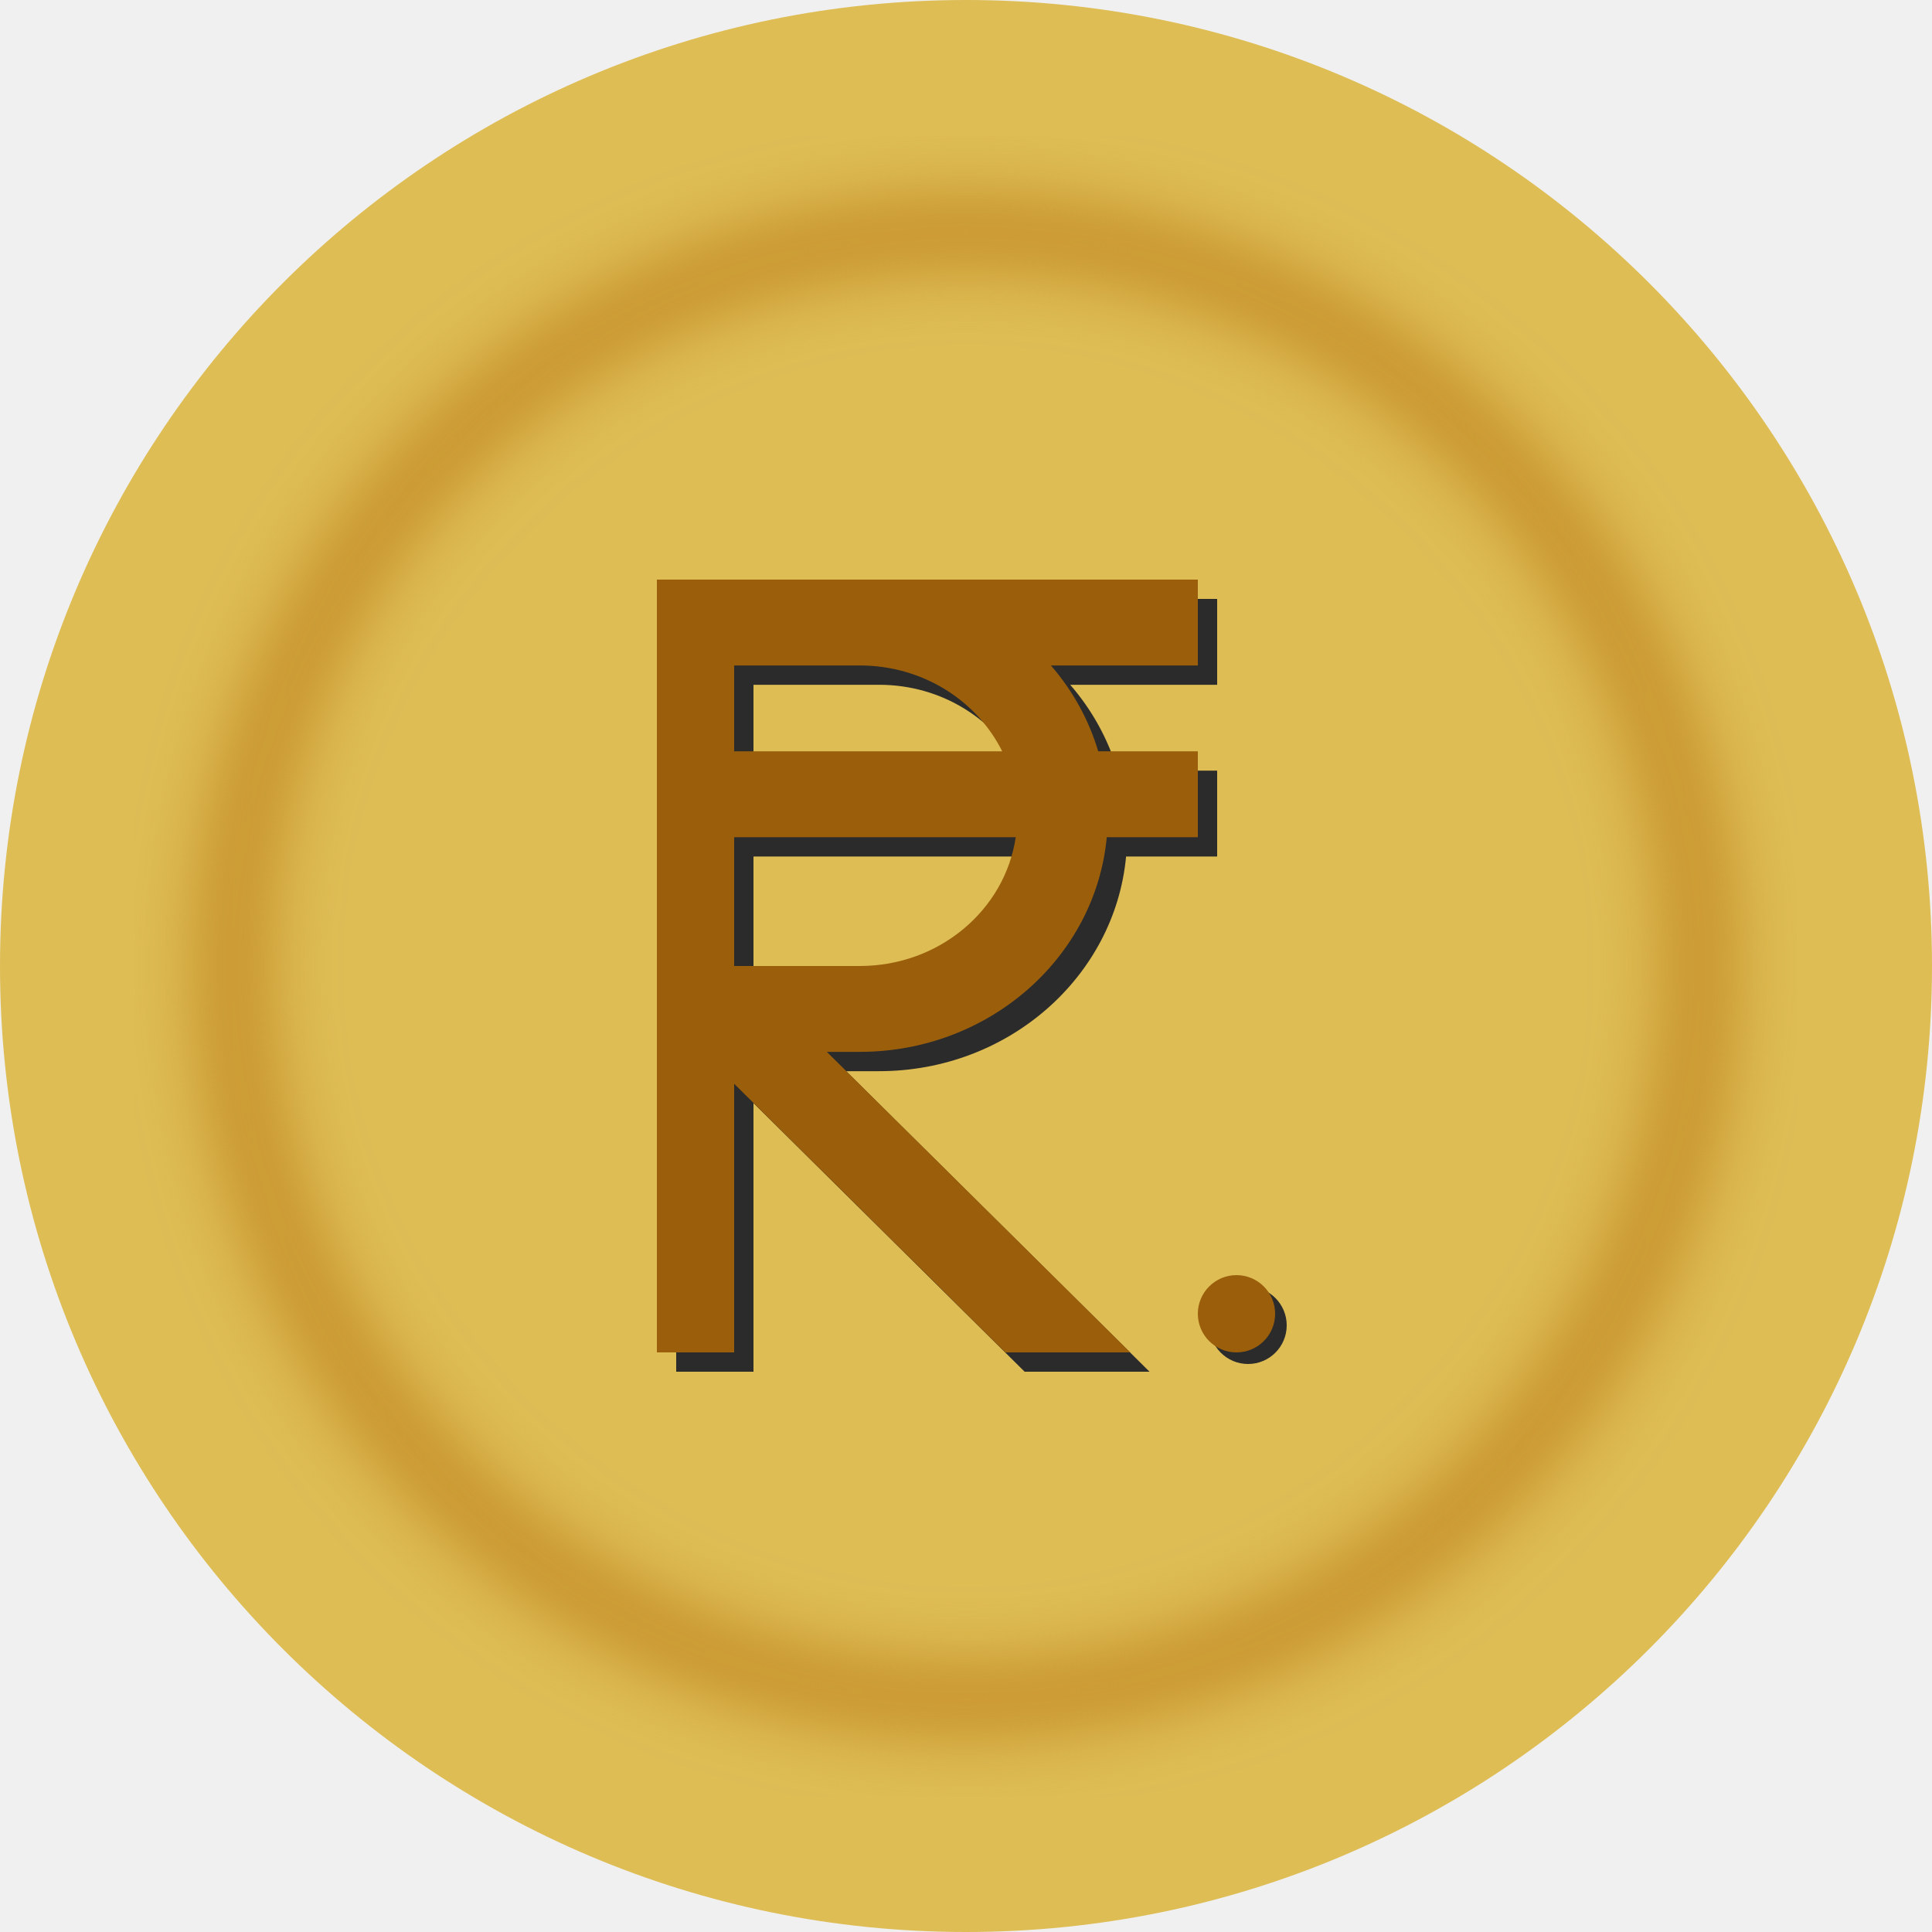
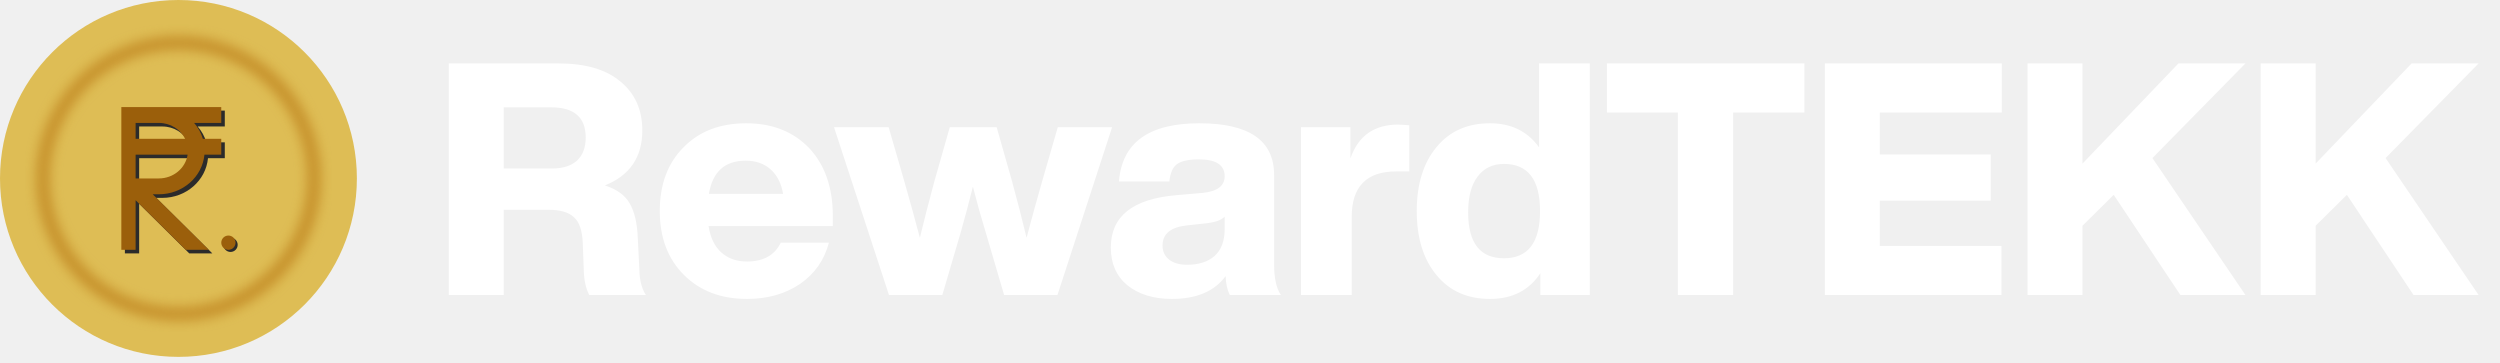
- <svg xmlns="http://www.w3.org/2000/svg" width="50" height="50" viewBox="0 0 50 50" fill="none">
-   <rect width="50" height="50" rx="25" fill="#DEBD55" />
-   <path fill-rule="evenodd" clip-rule="evenodd" d="M17.5 15.5H31.5V17.722H27.697C28.257 18.367 28.677 19.122 28.922 19.944H31.5V22.167H29.143C28.852 25.278 26.098 27.722 22.75 27.722H21.898L29.75 35.5H26.518L19.5 28.548V35.5H17.5V15.5ZM22.75 17.722C24.383 17.722 25.783 18.633 26.437 19.944H19.5V17.722H22.75ZM19.5 22.167V25.5H22.75C24.803 25.5 26.507 24.056 26.787 22.167H19.5Z" fill="#2B2B2B" />
-   <path fill-rule="evenodd" clip-rule="evenodd" d="M17 15H31V17.222H27.197C27.757 17.867 28.177 18.622 28.422 19.444H31V21.667H28.643C28.352 24.778 25.598 27.222 22.25 27.222H21.398L29.25 35H26.018L19 28.048V35H17V15ZM22.25 17.222C23.883 17.222 25.283 18.133 25.937 19.444H19V17.222H22.25ZM19 21.667V25H22.25C24.303 25 26.007 23.556 26.287 21.667H19Z" fill="#9B5F0B" />
-   <rect x="31.3" y="33.3" width="2" height="2" rx="1" fill="#2B2B2B" />
-   <rect x="31" y="33" width="2" height="2" rx="1" fill="#9B5F0B" />
-   <g filter="url(#filter0_f_4183_5918)">
-     <circle cx="25" cy="25" r="19" stroke="#B16905" />
+ <svg xmlns="http://www.w3.org/2000/svg" width="193" height="28" viewBox="0 0 193 28" fill="none">
+   <g clip-path="url(#clip0_3985_34188)">
+     <path d="M27.551 13.775C27.551 6.167 21.383 0 13.775 0C6.167 0 0 6.167 0 13.775C0 21.383 6.167 27.551 13.775 27.551C21.383 27.551 27.551 21.383 27.551 13.775Z" fill="#DEBD55" />
+     <path fill-rule="evenodd" clip-rule="evenodd" d="M9.641 8.541H17.355V9.765H15.259C15.568 10.121 15.799 10.537 15.934 10.99H17.355V12.214H16.056C15.896 13.929 14.378 15.276 12.534 15.276H12.064L16.391 19.561H14.61L10.743 15.73V19.561H9.641V8.541ZM12.534 9.765C13.433 9.765 14.205 10.268 14.565 10.99H10.743V9.765H12.534ZM10.743 12.214V14.051H12.534C13.665 14.051 14.604 13.255 14.758 12.214H10.743Z" fill="#2B2B2B" />
+     <path fill-rule="evenodd" clip-rule="evenodd" d="M9.367 8.265H17.081V9.489H14.986C15.294 9.844 15.526 10.261 15.661 10.714H17.081V11.938H15.783C15.622 13.652 14.105 14.999 12.26 14.999H11.791L16.117 19.285H14.336L10.469 15.454V19.285H9.367V8.265ZM12.26 9.489C13.16 9.489 13.931 9.991 14.291 10.714H10.469V9.489H12.26ZM10.469 11.938V13.775H12.26C13.391 13.775 14.33 12.979 14.484 11.938H10.469Z" fill="#9B5F0B" />
+     <path d="M18.348 18.9C18.348 18.595 18.101 18.349 17.797 18.349C17.493 18.349 17.246 18.595 17.246 18.9C17.246 19.204 17.493 19.451 17.797 19.451C18.101 19.451 18.348 19.204 18.348 18.9Z" fill="#2B2B2B" />
+     <path d="M18.184 18.735C18.184 18.43 17.937 18.184 17.633 18.184C17.329 18.184 17.082 18.43 17.082 18.735C17.082 19.039 17.329 19.286 17.633 19.286C17.937 19.286 18.184 19.039 18.184 18.735Z" fill="#9B5F0B" />
+     <g filter="url(#filter0_f_3985_34188)">
+       <path d="M13.782 24.244C19.564 24.244 24.251 19.557 24.251 13.775C24.251 7.993 19.564 3.306 13.782 3.306C8 3.306 3.312 7.993 3.312 13.775C3.312 19.557 8 24.244 13.782 24.244Z" stroke="#B16905" stroke-width="0.551" />
+     </g>
  </g>
+   <path d="M49.235 18.331L49.36 20.842C49.377 21.645 49.545 22.29 49.863 22.775H45.493C45.225 22.273 45.083 21.62 45.066 20.817L44.991 18.808C44.958 17.82 44.731 17.142 44.313 16.774C43.911 16.389 43.258 16.196 42.354 16.196H38.889V22.775H34.645V4.896H43.108C45.2 4.896 46.799 5.365 47.904 6.302C49.026 7.223 49.586 8.479 49.586 10.069C49.586 12.128 48.624 13.543 46.699 14.313C47.619 14.614 48.255 15.075 48.607 15.694C48.975 16.313 49.185 17.192 49.235 18.331ZM38.889 8.286V13.007H42.63C43.451 13.007 44.087 12.806 44.539 12.404C44.991 11.986 45.217 11.392 45.217 10.621C45.217 9.065 44.33 8.286 42.555 8.286H38.889ZM64.294 16.673V17.452H54.702C54.836 18.339 55.162 19.017 55.681 19.486C56.2 19.954 56.861 20.189 57.665 20.189C58.937 20.189 59.808 19.703 60.277 18.732H63.993C63.642 20.072 62.897 21.135 61.758 21.922C60.62 22.692 59.255 23.077 57.665 23.077C55.656 23.077 54.032 22.457 52.793 21.218C51.555 19.98 50.935 18.339 50.935 16.297C50.935 14.238 51.546 12.597 52.768 11.375C53.974 10.136 55.589 9.517 57.615 9.517C59.624 9.517 61.248 10.161 62.486 11.45C63.692 12.756 64.294 14.497 64.294 16.673ZM57.565 12.404C55.958 12.404 55.012 13.258 54.727 14.966H60.452C60.319 14.162 60 13.534 59.498 13.082C58.996 12.63 58.352 12.404 57.565 12.404ZM80.456 13.986L81.662 9.818H85.855L81.636 22.775H77.518L76.087 17.904C75.752 16.816 75.425 15.652 75.107 14.413C74.806 15.619 74.496 16.782 74.178 17.904L72.747 22.775H68.629L64.385 9.818H68.603L69.809 13.986C70.227 15.443 70.629 16.899 71.014 18.356C71.332 17.033 71.709 15.568 72.144 13.961L73.324 9.818H76.941L78.121 13.961C78.556 15.568 78.933 17.033 79.251 18.356C79.636 16.899 80.038 15.443 80.456 13.986ZM98.888 22.775H94.946C94.745 22.39 94.636 21.905 94.619 21.319C93.749 22.491 92.368 23.077 90.476 23.077C89.053 23.077 87.906 22.725 87.035 22.022C86.182 21.319 85.755 20.348 85.755 19.109C85.755 16.698 87.446 15.351 90.827 15.066L92.861 14.89C93.983 14.773 94.544 14.346 94.544 13.61C94.544 12.739 93.883 12.304 92.56 12.304C91.757 12.304 91.187 12.43 90.853 12.681C90.534 12.915 90.342 13.359 90.275 14.011H86.383C86.617 11.015 88.684 9.517 92.585 9.517C96.436 9.517 98.361 10.847 98.361 13.509V20.39C98.361 21.478 98.537 22.273 98.888 22.775ZM91.656 20.44C92.543 20.44 93.246 20.214 93.765 19.762C94.284 19.293 94.544 18.599 94.544 17.678V16.724C94.309 16.975 93.874 17.142 93.238 17.226L91.631 17.401C90.375 17.535 89.748 18.054 89.748 18.958C89.748 19.41 89.915 19.77 90.25 20.038C90.585 20.306 91.053 20.44 91.656 20.44ZM107.943 9.617C108.01 9.617 108.295 9.634 108.797 9.667V13.233H107.793C105.499 13.233 104.352 14.405 104.352 16.749V22.775H100.435V9.818H104.252V12.229C104.854 10.488 106.085 9.617 107.943 9.617ZM118.815 11.375V4.896H122.733V22.775H118.916V21.093C118.045 22.416 116.748 23.077 115.023 23.077C113.282 23.077 111.91 22.466 110.905 21.244C109.884 20.021 109.373 18.372 109.373 16.297C109.373 14.221 109.884 12.572 110.905 11.35C111.91 10.128 113.282 9.517 115.023 9.517C116.664 9.517 117.928 10.136 118.815 11.375ZM116.103 19.938C117.962 19.938 118.891 18.724 118.891 16.297C118.891 13.869 117.962 12.655 116.103 12.655C115.233 12.655 114.555 12.982 114.069 13.635C113.584 14.271 113.341 15.192 113.341 16.397C113.341 18.758 114.262 19.938 116.103 19.938ZM124.056 4.896H139.299V8.688H133.799V22.775H129.53V8.688H124.056V4.896ZM154.539 4.896V8.688H145.122V11.927H153.685V15.493H145.122V18.984H154.514V22.775H140.878V4.896H154.539ZM168.176 4.896H173.349L166.167 12.203L173.349 22.775H168.327L163.179 15.041L160.768 17.427V22.775H156.524V4.896H160.768V12.63L168.176 4.896ZM186.176 4.896H191.349L184.167 12.203L191.349 22.775H186.326L181.179 15.041L178.768 17.427V22.775H174.524V4.896H178.768V12.63L186.176 4.896Z" fill="white" />
  <defs>
-     <filter id="filter0_f_4183_5918" x="3.5" y="3.5" width="43" height="43" filterUnits="userSpaceOnUse" color-interpolation-filters="sRGB">
+     <filter id="filter0_f_3985_34188" x="1.933" y="1.928" width="23.696" height="23.693" filterUnits="userSpaceOnUse" color-interpolation-filters="sRGB">
      <feFlood flood-opacity="0" result="BackgroundImageFix" />
      <feBlend mode="normal" in="SourceGraphic" in2="BackgroundImageFix" result="shape" />
-       <feGaussianBlur stdDeviation="1" result="effect1_foregroundBlur_4183_5918" />
+       <feGaussianBlur stdDeviation="0.551" result="effect1_foregroundBlur_3985_34188" />
    </filter>
+     <clipPath id="clip0_3985_34188">
+       <rect width="27.551" height="27.551" fill="white" />
+     </clipPath>
  </defs>
</svg>
